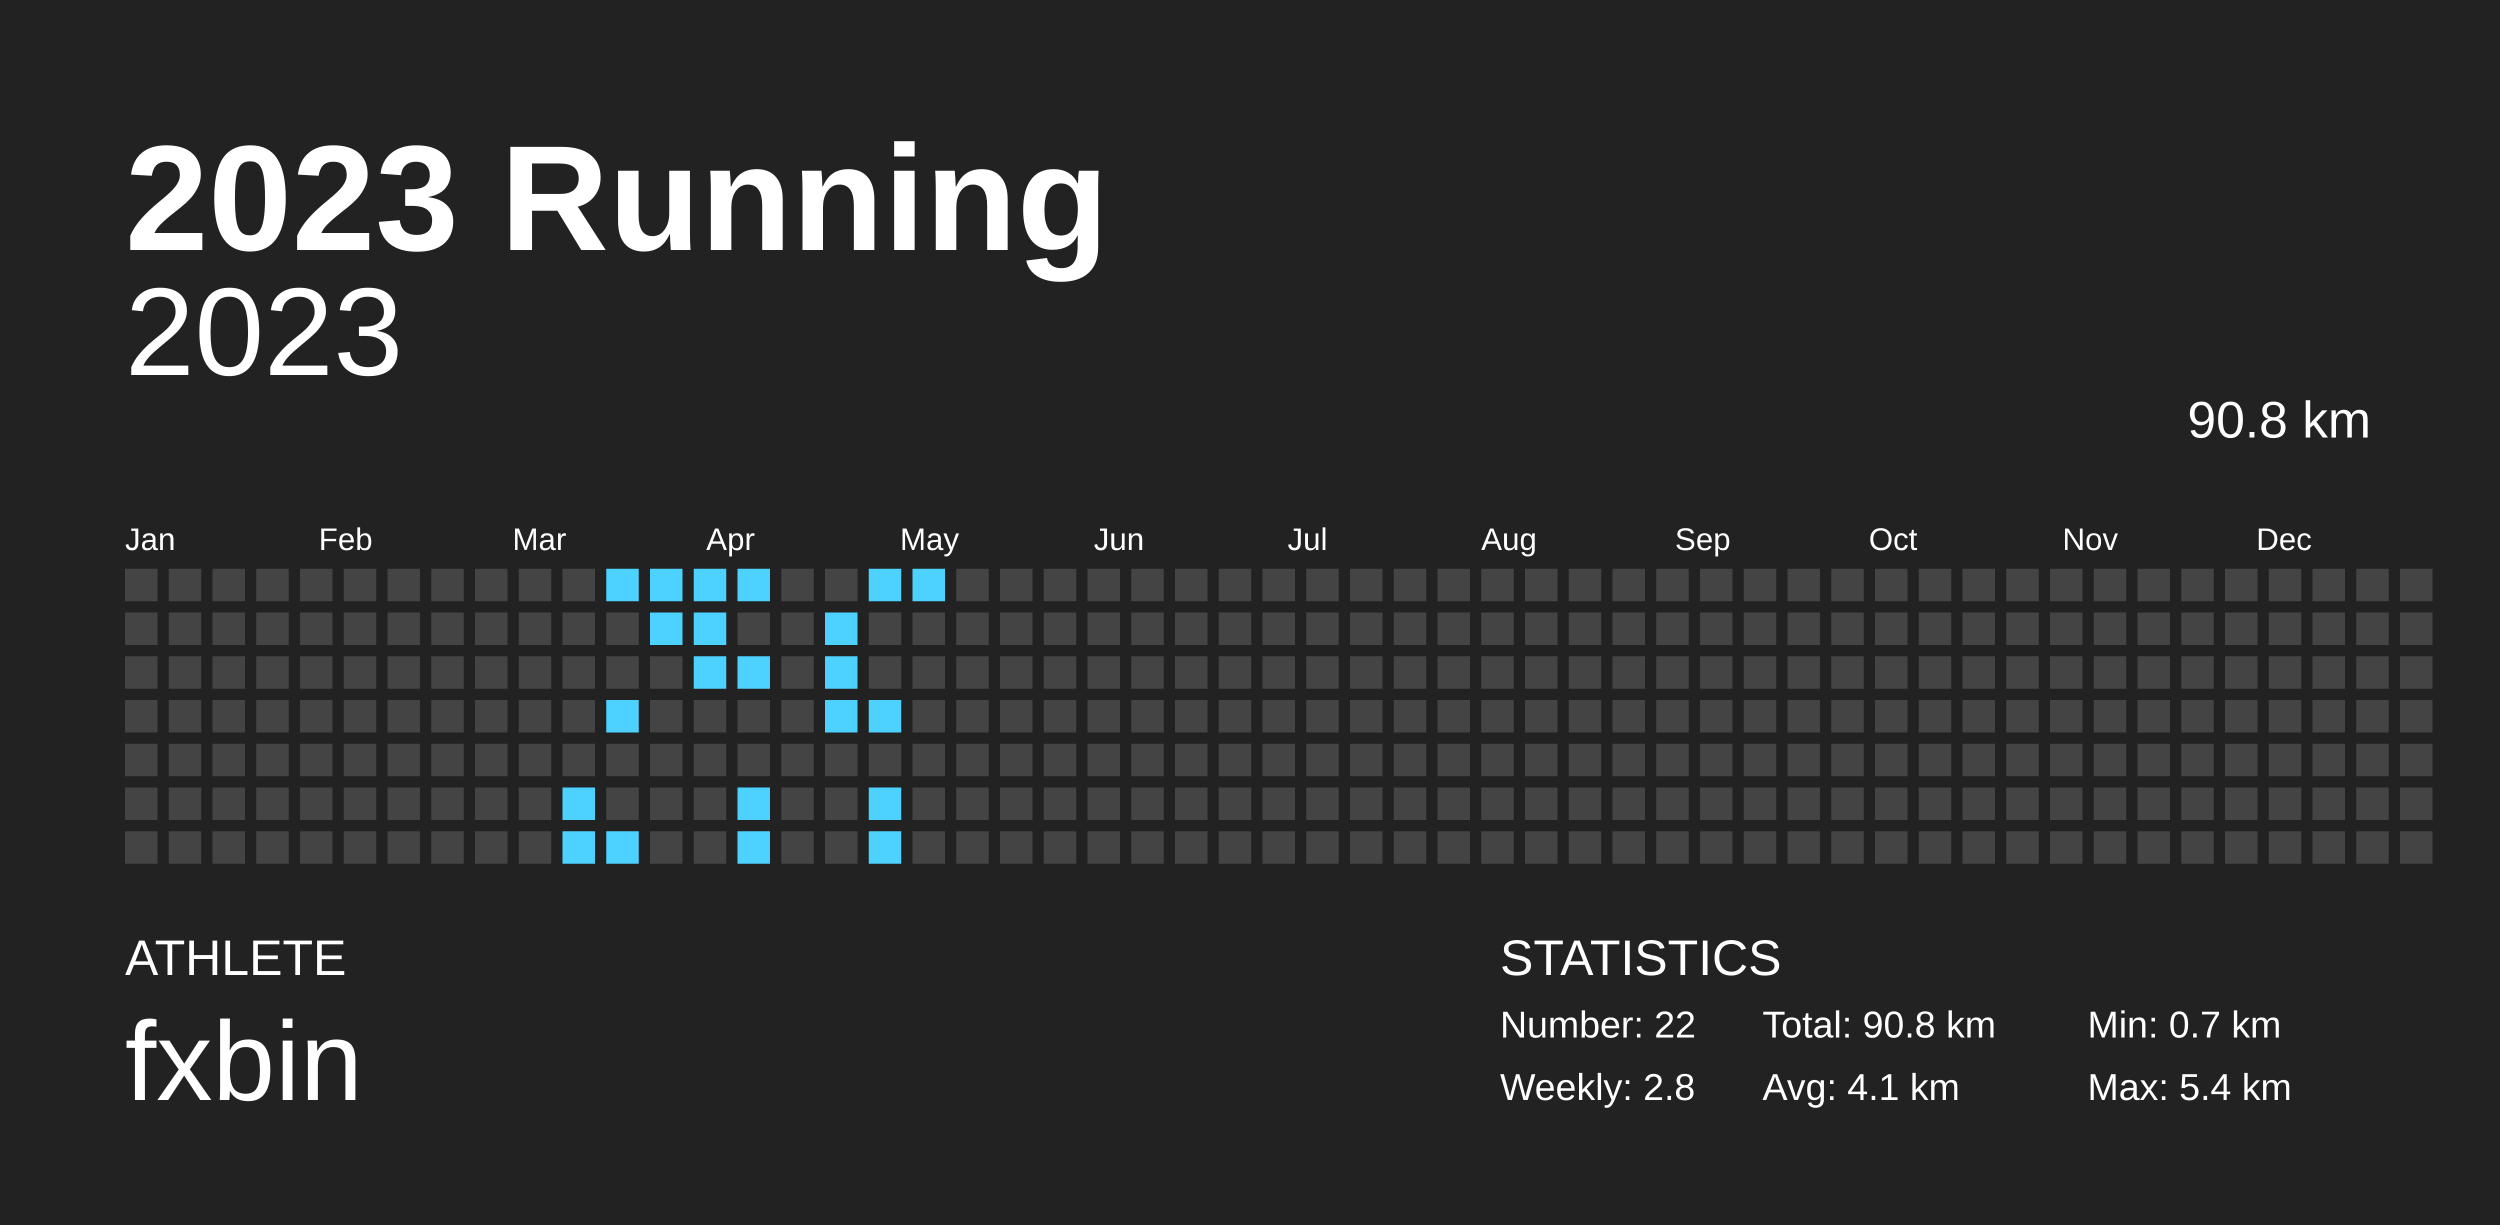
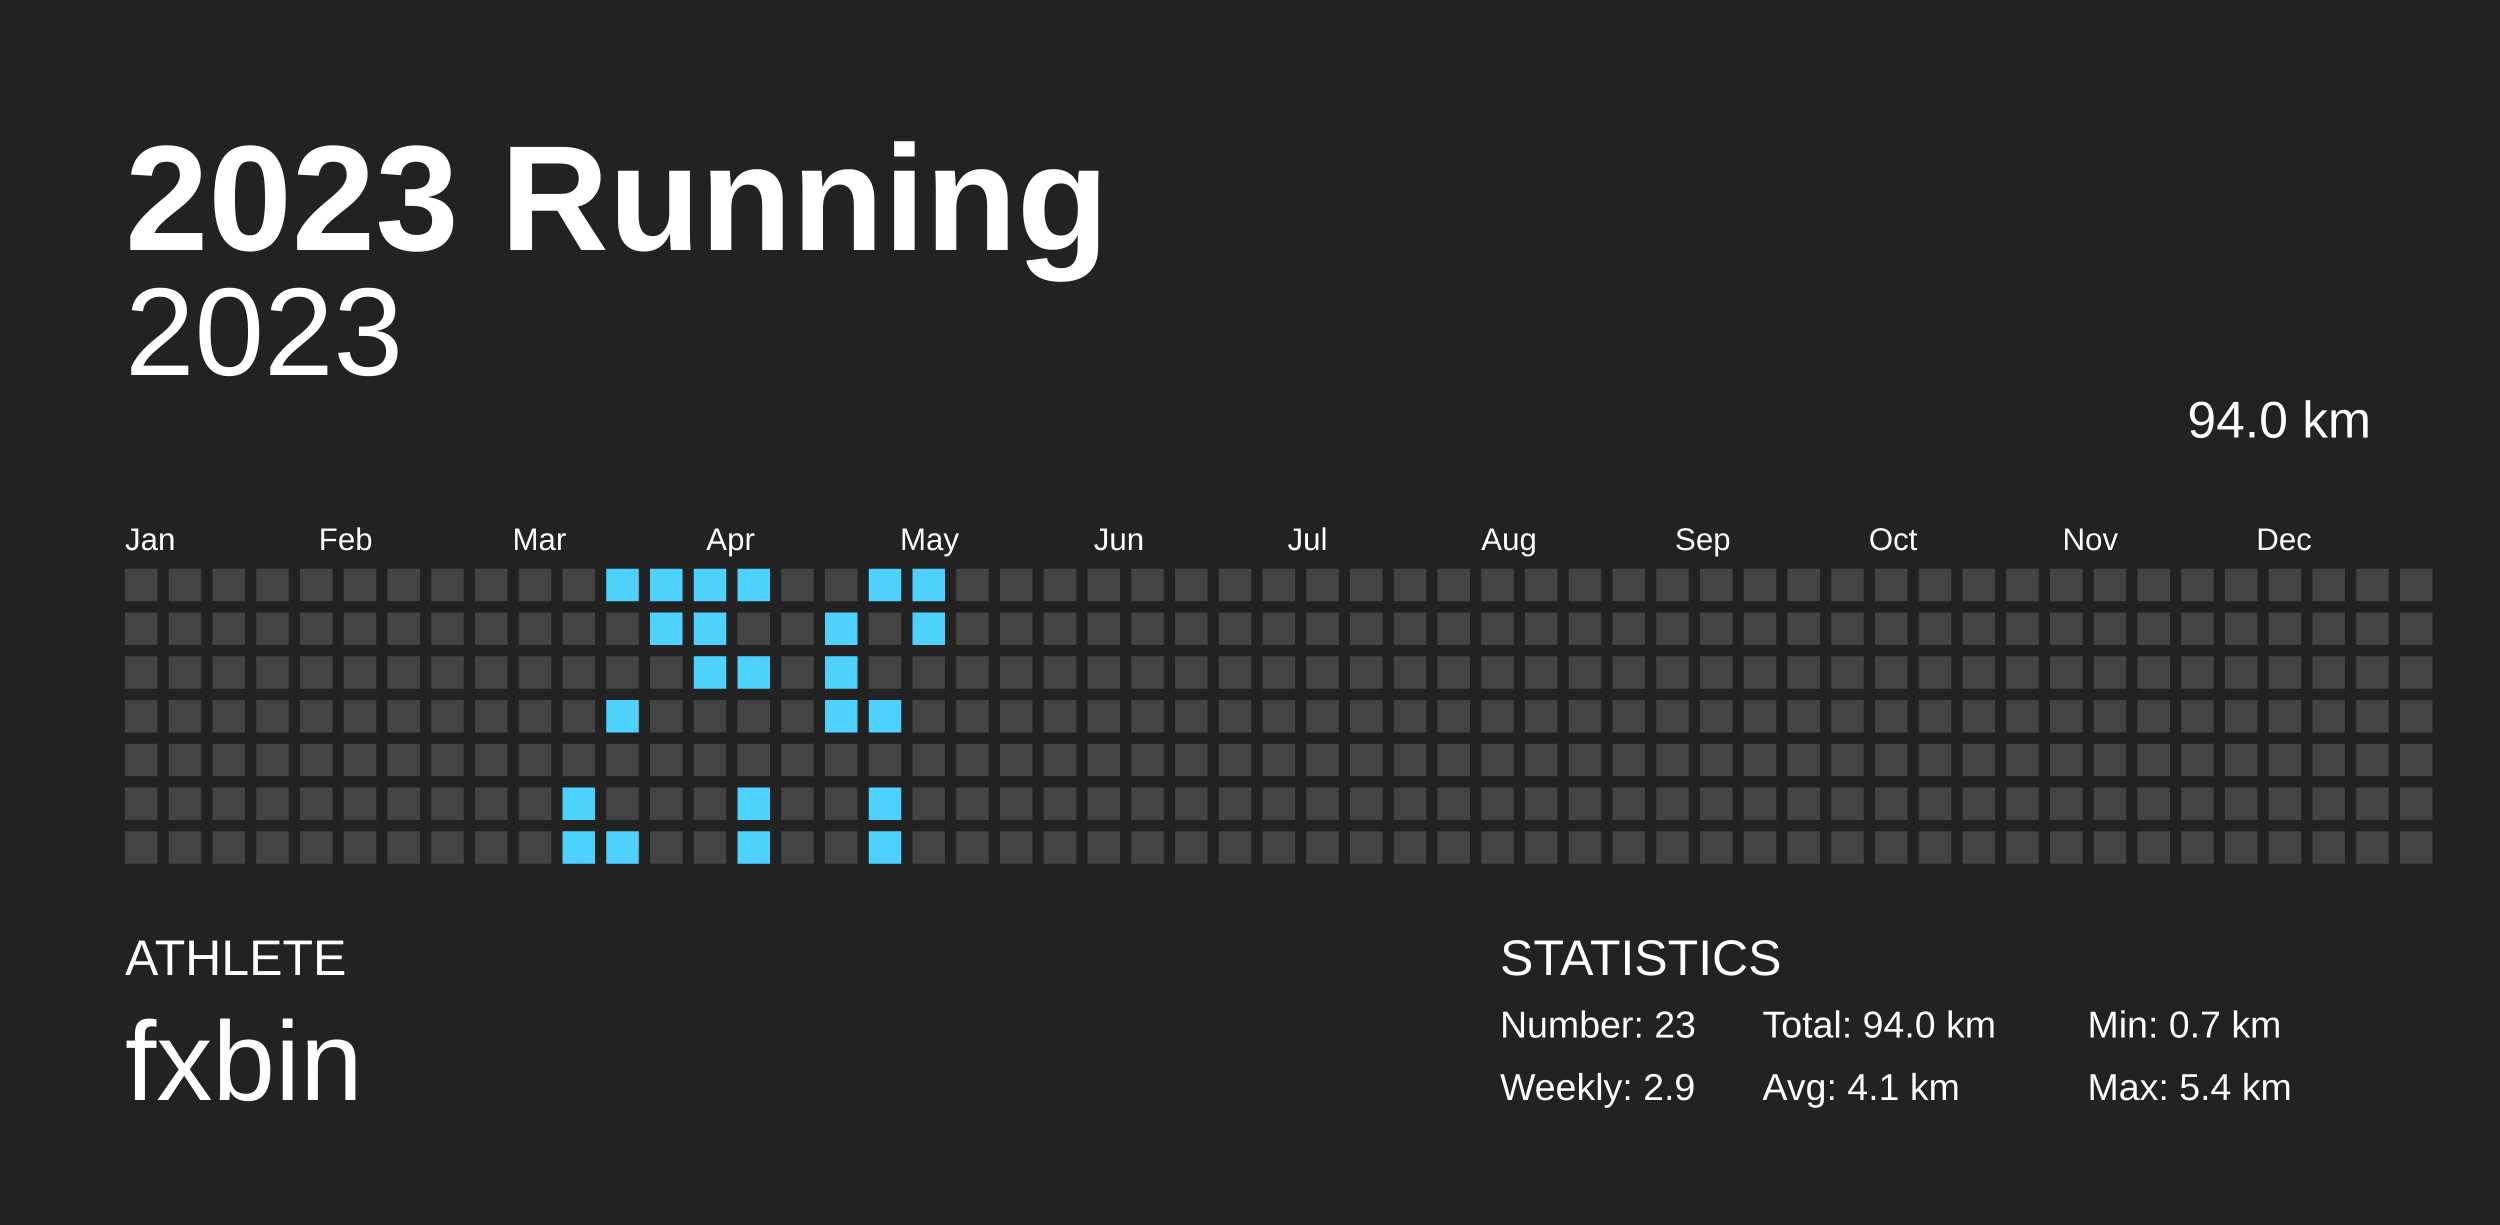
<svg xmlns="http://www.w3.org/2000/svg" baseProfile="full" height="98mm" version="1.1" viewBox="0,0,200,98" width="200mm">
  <defs />
  <rect fill="#222222" height="98" width="200" x="0" y="0" />
  <text fill="#FFFFFF" style="font-size:12px; font-family:Arial; font-weight:bold;" x="10" y="20">2023 Running</text>
  <text fill="#FFFFFF" style="font-size:4px; font-family:Arial" x="10" y="78">ATHLETE</text>
  <text fill="#FFFFFF" style="font-size:9px; font-family:Arial" x="10" y="88">fxbin</text>
  <text fill="#FFFFFF" style="font-size:4px; font-family:Arial" x="120" y="78">STATISTICS</text>
-   <text fill="#FFFFFF" style="font-size:3px; font-family:Arial" x="120" y="83">Number: 22</text>
-   <text fill="#FFFFFF" style="font-size:3px; font-family:Arial" x="120" y="88">Weekly: 2.8</text>
-   <text fill="#FFFFFF" style="font-size:3px; font-family:Arial" x="141" y="83">Total: 90.8 km</text>
+   <text fill="#FFFFFF" style="font-size:3px; font-family:Arial" x="120" y="83">Number: 23</text>
+   <text fill="#FFFFFF" style="font-size:3px; font-family:Arial" x="120" y="88">Weekly: 2.9</text>
+   <text fill="#FFFFFF" style="font-size:3px; font-family:Arial" x="141" y="83">Total: 94.0 km</text>
  <text fill="#FFFFFF" style="font-size:3px; font-family:Arial" x="141" y="88">Avg: 4.1 km</text>
  <text fill="#FFFFFF" style="font-size:3px; font-family:Arial" x="167" y="83">Min: 0.7 km</text>
  <text fill="#FFFFFF" style="font-size:3px; font-family:Arial" x="167" y="88">Max: 5.4 km</text>
  <text alignment-baseline="hanging" fill="#FFFFFF" style="font-size:10.0px; font-family:Arial;" x="10" y="30">2023</text>
-   <text alignment-baseline="hanging" fill="#FFFFFF" style="font-size:4.125px; font-family:Arial;" x="175" y="35">90.8 km</text>
+   <text alignment-baseline="hanging" fill="#FFFFFF" style="font-size:4.125px; font-family:Arial;" x="175" y="35">94.0 km</text>
  <text fill="#FFFFFF" style="font-size:2.5px; font-family:Arial" x="10.0" y="44">Jan</text>
  <text fill="#FFFFFF" style="font-size:2.5px; font-family:Arial" x="25.5" y="44">Feb</text>
  <text fill="#FFFFFF" style="font-size:2.5px; font-family:Arial" x="41.0" y="44">Mar</text>
  <text fill="#FFFFFF" style="font-size:2.5px; font-family:Arial" x="56.5" y="44">Apr</text>
  <text fill="#FFFFFF" style="font-size:2.5px; font-family:Arial" x="72.0" y="44">May</text>
  <text fill="#FFFFFF" style="font-size:2.5px; font-family:Arial" x="87.5" y="44">Jun</text>
  <text fill="#FFFFFF" style="font-size:2.5px; font-family:Arial" x="103.0" y="44">Jul</text>
  <text fill="#FFFFFF" style="font-size:2.5px; font-family:Arial" x="118.5" y="44">Aug</text>
  <text fill="#FFFFFF" style="font-size:2.5px; font-family:Arial" x="134.0" y="44">Sep</text>
  <text fill="#FFFFFF" style="font-size:2.5px; font-family:Arial" x="149.5" y="44">Oct</text>
  <text fill="#FFFFFF" style="font-size:2.5px; font-family:Arial" x="165.0" y="44">Nov</text>
  <text fill="#FFFFFF" style="font-size:2.5px; font-family:Arial" x="180.5" y="44">Dec</text>
  <rect fill="#444444" height="2.6" width="2.6" x="10.0" y="45.5" />
  <rect fill="#444444" height="2.6" width="2.6" x="10.0" y="49.0" />
  <rect fill="#444444" height="2.6" width="2.6" x="10.0" y="52.5" />
  <rect fill="#444444" height="2.6" width="2.6" x="10.0" y="56.0" />
  <rect fill="#444444" height="2.6" width="2.6" x="10.0" y="59.5" />
  <rect fill="#444444" height="2.6" width="2.6" x="10.0" y="63.0" />
  <rect fill="#444444" height="2.6" width="2.6" x="10.0" y="66.5" />
  <rect fill="#444444" height="2.6" width="2.6" x="13.5" y="45.5" />
  <rect fill="#444444" height="2.6" width="2.6" x="13.5" y="49.0" />
  <rect fill="#444444" height="2.6" width="2.6" x="13.5" y="52.5" />
  <rect fill="#444444" height="2.6" width="2.6" x="13.5" y="56.0" />
  <rect fill="#444444" height="2.6" width="2.6" x="13.5" y="59.5" />
  <rect fill="#444444" height="2.6" width="2.6" x="13.5" y="63.0" />
  <rect fill="#444444" height="2.6" width="2.6" x="13.5" y="66.5" />
  <rect fill="#444444" height="2.6" width="2.6" x="17.0" y="45.5" />
  <rect fill="#444444" height="2.6" width="2.6" x="17.0" y="49.0" />
  <rect fill="#444444" height="2.6" width="2.6" x="17.0" y="52.5" />
  <rect fill="#444444" height="2.6" width="2.6" x="17.0" y="56.0" />
  <rect fill="#444444" height="2.6" width="2.6" x="17.0" y="59.5" />
  <rect fill="#444444" height="2.6" width="2.6" x="17.0" y="63.0" />
  <rect fill="#444444" height="2.6" width="2.6" x="17.0" y="66.5" />
  <rect fill="#444444" height="2.6" width="2.6" x="20.5" y="45.5" />
  <rect fill="#444444" height="2.6" width="2.6" x="20.5" y="49.0" />
  <rect fill="#444444" height="2.6" width="2.6" x="20.5" y="52.5" />
  <rect fill="#444444" height="2.6" width="2.6" x="20.5" y="56.0" />
  <rect fill="#444444" height="2.6" width="2.6" x="20.5" y="59.5" />
  <rect fill="#444444" height="2.6" width="2.6" x="20.5" y="63.0" />
  <rect fill="#444444" height="2.6" width="2.6" x="20.5" y="66.5" />
  <rect fill="#444444" height="2.6" width="2.6" x="24.0" y="45.5" />
  <rect fill="#444444" height="2.6" width="2.6" x="24.0" y="49.0" />
  <rect fill="#444444" height="2.6" width="2.6" x="24.0" y="52.5" />
  <rect fill="#444444" height="2.6" width="2.6" x="24.0" y="56.0" />
  <rect fill="#444444" height="2.6" width="2.6" x="24.0" y="59.5" />
  <rect fill="#444444" height="2.6" width="2.6" x="24.0" y="63.0" />
  <rect fill="#444444" height="2.6" width="2.6" x="24.0" y="66.5" />
  <rect fill="#444444" height="2.6" width="2.6" x="27.5" y="45.5" />
  <rect fill="#444444" height="2.6" width="2.6" x="27.5" y="49.0" />
  <rect fill="#444444" height="2.6" width="2.6" x="27.5" y="52.5" />
  <rect fill="#444444" height="2.6" width="2.6" x="27.5" y="56.0" />
  <rect fill="#444444" height="2.6" width="2.6" x="27.5" y="59.5" />
  <rect fill="#444444" height="2.6" width="2.6" x="27.5" y="63.0" />
  <rect fill="#444444" height="2.6" width="2.6" x="27.5" y="66.5" />
  <rect fill="#444444" height="2.6" width="2.6" x="31.0" y="45.5" />
  <rect fill="#444444" height="2.6" width="2.6" x="31.0" y="49.0" />
  <rect fill="#444444" height="2.6" width="2.6" x="31.0" y="52.5" />
  <rect fill="#444444" height="2.6" width="2.6" x="31.0" y="56.0" />
  <rect fill="#444444" height="2.6" width="2.6" x="31.0" y="59.5" />
  <rect fill="#444444" height="2.6" width="2.6" x="31.0" y="63.0" />
  <rect fill="#444444" height="2.6" width="2.6" x="31.0" y="66.5" />
  <rect fill="#444444" height="2.6" width="2.6" x="34.5" y="45.5" />
  <rect fill="#444444" height="2.6" width="2.6" x="34.5" y="49.0" />
  <rect fill="#444444" height="2.6" width="2.6" x="34.5" y="52.5" />
  <rect fill="#444444" height="2.6" width="2.6" x="34.5" y="56.0" />
  <rect fill="#444444" height="2.6" width="2.6" x="34.5" y="59.5" />
  <rect fill="#444444" height="2.6" width="2.6" x="34.5" y="63.0" />
  <rect fill="#444444" height="2.6" width="2.6" x="34.5" y="66.5" />
  <rect fill="#444444" height="2.6" width="2.6" x="38.0" y="45.5" />
  <rect fill="#444444" height="2.6" width="2.6" x="38.0" y="49.0" />
  <rect fill="#444444" height="2.6" width="2.6" x="38.0" y="52.5" />
  <rect fill="#444444" height="2.6" width="2.6" x="38.0" y="56.0" />
  <rect fill="#444444" height="2.6" width="2.6" x="38.0" y="59.5" />
  <rect fill="#444444" height="2.6" width="2.6" x="38.0" y="63.0" />
  <rect fill="#444444" height="2.6" width="2.6" x="38.0" y="66.5" />
  <rect fill="#444444" height="2.6" width="2.6" x="41.5" y="45.5" />
  <rect fill="#444444" height="2.6" width="2.6" x="41.5" y="49.0" />
  <rect fill="#444444" height="2.6" width="2.6" x="41.5" y="52.5" />
  <rect fill="#444444" height="2.6" width="2.6" x="41.5" y="56.0" />
  <rect fill="#444444" height="2.6" width="2.6" x="41.5" y="59.5" />
  <rect fill="#444444" height="2.6" width="2.6" x="41.5" y="63.0" />
  <rect fill="#444444" height="2.6" width="2.6" x="41.5" y="66.5" />
  <rect fill="#444444" height="2.6" width="2.6" x="45.0" y="45.5" />
  <rect fill="#444444" height="2.6" width="2.6" x="45.0" y="49.0" />
  <rect fill="#444444" height="2.6" width="2.6" x="45.0" y="52.5" />
  <rect fill="#444444" height="2.6" width="2.6" x="45.0" y="56.0" />
  <rect fill="#444444" height="2.6" width="2.6" x="45.0" y="59.5" />
  <rect fill="#4dd2ff" height="2.6" width="2.6" x="45.0" y="63.0" />
  <rect fill="#4dd2ff" height="2.6" width="2.6" x="45.0" y="66.5" />
  <rect fill="#4dd2ff" height="2.6" width="2.6" x="48.5" y="45.5" />
  <rect fill="#444444" height="2.6" width="2.6" x="48.5" y="49.0" />
  <rect fill="#444444" height="2.6" width="2.6" x="48.5" y="52.5" />
  <rect fill="#4dd2ff" height="2.6" width="2.6" x="48.5" y="56.0" />
  <rect fill="#444444" height="2.6" width="2.6" x="48.5" y="59.5" />
  <rect fill="#444444" height="2.6" width="2.6" x="48.5" y="63.0" />
  <rect fill="#4dd2ff" height="2.6" width="2.6" x="48.5" y="66.5" />
  <rect fill="#4dd2ff" height="2.6" width="2.6" x="52.0" y="45.5" />
  <rect fill="#4dd2ff" height="2.6" width="2.6" x="52.0" y="49.0" />
  <rect fill="#444444" height="2.6" width="2.6" x="52.0" y="52.5" />
  <rect fill="#444444" height="2.6" width="2.6" x="52.0" y="56.0" />
  <rect fill="#444444" height="2.6" width="2.6" x="52.0" y="59.5" />
  <rect fill="#444444" height="2.6" width="2.6" x="52.0" y="63.0" />
  <rect fill="#444444" height="2.6" width="2.6" x="52.0" y="66.5" />
  <rect fill="#4dd2ff" height="2.6" width="2.6" x="55.5" y="45.5" />
  <rect fill="#4dd2ff" height="2.6" width="2.6" x="55.5" y="49.0" />
  <rect fill="#4dd2ff" height="2.6" width="2.6" x="55.5" y="52.5" />
  <rect fill="#444444" height="2.6" width="2.6" x="55.5" y="56.0" />
  <rect fill="#444444" height="2.6" width="2.6" x="55.5" y="59.5" />
  <rect fill="#444444" height="2.6" width="2.6" x="55.5" y="63.0" />
  <rect fill="#444444" height="2.6" width="2.6" x="55.5" y="66.5" />
  <rect fill="#4dd2ff" height="2.6" width="2.6" x="59.0" y="45.5" />
  <rect fill="#444444" height="2.6" width="2.6" x="59.0" y="49.0" />
  <rect fill="#4dd2ff" height="2.6" width="2.6" x="59.0" y="52.5" />
  <rect fill="#444444" height="2.6" width="2.6" x="59.0" y="56.0" />
  <rect fill="#444444" height="2.6" width="2.6" x="59.0" y="59.5" />
  <rect fill="#4dd2ff" height="2.6" width="2.6" x="59.0" y="63.0" />
  <rect fill="#4dd2ff" height="2.6" width="2.6" x="59.0" y="66.5" />
  <rect fill="#444444" height="2.6" width="2.6" x="62.5" y="45.5" />
  <rect fill="#444444" height="2.6" width="2.6" x="62.5" y="49.0" />
  <rect fill="#444444" height="2.6" width="2.6" x="62.5" y="52.5" />
  <rect fill="#444444" height="2.6" width="2.6" x="62.5" y="56.0" />
  <rect fill="#444444" height="2.6" width="2.6" x="62.5" y="59.5" />
  <rect fill="#444444" height="2.6" width="2.6" x="62.5" y="63.0" />
  <rect fill="#444444" height="2.6" width="2.6" x="62.5" y="66.5" />
  <rect fill="#444444" height="2.6" width="2.6" x="66.0" y="45.5" />
  <rect fill="#4dd2ff" height="2.6" width="2.6" x="66.0" y="49.0" />
  <rect fill="#4dd2ff" height="2.6" width="2.6" x="66.0" y="52.5" />
  <rect fill="#4dd2ff" height="2.6" width="2.6" x="66.0" y="56.0" />
  <rect fill="#444444" height="2.6" width="2.6" x="66.0" y="59.5" />
  <rect fill="#444444" height="2.6" width="2.6" x="66.0" y="63.0" />
  <rect fill="#444444" height="2.6" width="2.6" x="66.0" y="66.5" />
  <rect fill="#4dd2ff" height="2.6" width="2.6" x="69.5" y="45.5" />
  <rect fill="#444444" height="2.6" width="2.6" x="69.5" y="49.0" />
  <rect fill="#444444" height="2.6" width="2.6" x="69.5" y="52.5" />
  <rect fill="#4dd2ff" height="2.6" width="2.6" x="69.5" y="56.0" />
  <rect fill="#444444" height="2.6" width="2.6" x="69.5" y="59.5" />
  <rect fill="#4dd2ff" height="2.6" width="2.6" x="69.5" y="63.0" />
  <rect fill="#4dd2ff" height="2.6" width="2.6" x="69.5" y="66.5" />
  <rect fill="#4dd2ff" height="2.6" width="2.6" x="73.0" y="45.5" />
-   <rect fill="#444444" height="2.6" width="2.6" x="73.0" y="49.0" />
+   <rect fill="#4dd2ff" height="2.6" width="2.6" x="73.0" y="49.0" />
  <rect fill="#444444" height="2.6" width="2.6" x="73.0" y="52.5" />
  <rect fill="#444444" height="2.6" width="2.6" x="73.0" y="56.0" />
  <rect fill="#444444" height="2.6" width="2.6" x="73.0" y="59.5" />
  <rect fill="#444444" height="2.6" width="2.6" x="73.0" y="63.0" />
  <rect fill="#444444" height="2.6" width="2.6" x="73.0" y="66.5" />
  <rect fill="#444444" height="2.6" width="2.6" x="76.5" y="45.5" />
  <rect fill="#444444" height="2.6" width="2.6" x="76.5" y="49.0" />
  <rect fill="#444444" height="2.6" width="2.6" x="76.5" y="52.5" />
  <rect fill="#444444" height="2.6" width="2.6" x="76.5" y="56.0" />
  <rect fill="#444444" height="2.6" width="2.6" x="76.5" y="59.5" />
  <rect fill="#444444" height="2.6" width="2.6" x="76.5" y="63.0" />
  <rect fill="#444444" height="2.6" width="2.6" x="76.5" y="66.5" />
  <rect fill="#444444" height="2.6" width="2.6" x="80.0" y="45.5" />
  <rect fill="#444444" height="2.6" width="2.6" x="80.0" y="49.0" />
  <rect fill="#444444" height="2.6" width="2.6" x="80.0" y="52.5" />
  <rect fill="#444444" height="2.6" width="2.6" x="80.0" y="56.0" />
  <rect fill="#444444" height="2.6" width="2.6" x="80.0" y="59.5" />
  <rect fill="#444444" height="2.6" width="2.6" x="80.0" y="63.0" />
  <rect fill="#444444" height="2.6" width="2.6" x="80.0" y="66.5" />
  <rect fill="#444444" height="2.6" width="2.6" x="83.5" y="45.5" />
  <rect fill="#444444" height="2.6" width="2.6" x="83.5" y="49.0" />
  <rect fill="#444444" height="2.6" width="2.6" x="83.5" y="52.5" />
  <rect fill="#444444" height="2.6" width="2.6" x="83.5" y="56.0" />
  <rect fill="#444444" height="2.6" width="2.6" x="83.5" y="59.5" />
  <rect fill="#444444" height="2.6" width="2.6" x="83.5" y="63.0" />
  <rect fill="#444444" height="2.6" width="2.6" x="83.5" y="66.5" />
  <rect fill="#444444" height="2.6" width="2.6" x="87.0" y="45.5" />
  <rect fill="#444444" height="2.6" width="2.6" x="87.0" y="49.0" />
  <rect fill="#444444" height="2.6" width="2.6" x="87.0" y="52.5" />
  <rect fill="#444444" height="2.6" width="2.6" x="87.0" y="56.0" />
  <rect fill="#444444" height="2.6" width="2.6" x="87.0" y="59.5" />
  <rect fill="#444444" height="2.6" width="2.6" x="87.0" y="63.0" />
  <rect fill="#444444" height="2.6" width="2.6" x="87.0" y="66.5" />
  <rect fill="#444444" height="2.6" width="2.6" x="90.5" y="45.5" />
  <rect fill="#444444" height="2.6" width="2.6" x="90.5" y="49.0" />
  <rect fill="#444444" height="2.6" width="2.6" x="90.5" y="52.5" />
  <rect fill="#444444" height="2.6" width="2.6" x="90.5" y="56.0" />
  <rect fill="#444444" height="2.6" width="2.6" x="90.5" y="59.5" />
  <rect fill="#444444" height="2.6" width="2.6" x="90.5" y="63.0" />
  <rect fill="#444444" height="2.6" width="2.6" x="90.5" y="66.5" />
  <rect fill="#444444" height="2.6" width="2.6" x="94.0" y="45.5" />
  <rect fill="#444444" height="2.6" width="2.6" x="94.0" y="49.0" />
  <rect fill="#444444" height="2.6" width="2.6" x="94.0" y="52.5" />
  <rect fill="#444444" height="2.6" width="2.6" x="94.0" y="56.0" />
  <rect fill="#444444" height="2.6" width="2.6" x="94.0" y="59.5" />
  <rect fill="#444444" height="2.6" width="2.6" x="94.0" y="63.0" />
  <rect fill="#444444" height="2.6" width="2.6" x="94.0" y="66.5" />
  <rect fill="#444444" height="2.6" width="2.6" x="97.5" y="45.5" />
  <rect fill="#444444" height="2.6" width="2.6" x="97.5" y="49.0" />
  <rect fill="#444444" height="2.6" width="2.6" x="97.5" y="52.5" />
  <rect fill="#444444" height="2.6" width="2.6" x="97.5" y="56.0" />
  <rect fill="#444444" height="2.6" width="2.6" x="97.5" y="59.5" />
  <rect fill="#444444" height="2.6" width="2.6" x="97.5" y="63.0" />
  <rect fill="#444444" height="2.6" width="2.6" x="97.5" y="66.5" />
  <rect fill="#444444" height="2.6" width="2.6" x="101.0" y="45.5" />
  <rect fill="#444444" height="2.6" width="2.6" x="101.0" y="49.0" />
  <rect fill="#444444" height="2.6" width="2.6" x="101.0" y="52.5" />
  <rect fill="#444444" height="2.6" width="2.6" x="101.0" y="56.0" />
  <rect fill="#444444" height="2.6" width="2.6" x="101.0" y="59.5" />
  <rect fill="#444444" height="2.6" width="2.6" x="101.0" y="63.0" />
  <rect fill="#444444" height="2.6" width="2.6" x="101.0" y="66.5" />
  <rect fill="#444444" height="2.6" width="2.6" x="104.5" y="45.5" />
  <rect fill="#444444" height="2.6" width="2.6" x="104.5" y="49.0" />
  <rect fill="#444444" height="2.6" width="2.6" x="104.5" y="52.5" />
  <rect fill="#444444" height="2.6" width="2.6" x="104.5" y="56.0" />
  <rect fill="#444444" height="2.6" width="2.6" x="104.5" y="59.5" />
  <rect fill="#444444" height="2.6" width="2.6" x="104.5" y="63.0" />
  <rect fill="#444444" height="2.6" width="2.6" x="104.5" y="66.5" />
  <rect fill="#444444" height="2.6" width="2.6" x="108.0" y="45.5" />
  <rect fill="#444444" height="2.6" width="2.6" x="108.0" y="49.0" />
  <rect fill="#444444" height="2.6" width="2.6" x="108.0" y="52.5" />
  <rect fill="#444444" height="2.6" width="2.6" x="108.0" y="56.0" />
  <rect fill="#444444" height="2.6" width="2.6" x="108.0" y="59.5" />
  <rect fill="#444444" height="2.6" width="2.6" x="108.0" y="63.0" />
  <rect fill="#444444" height="2.6" width="2.6" x="108.0" y="66.5" />
  <rect fill="#444444" height="2.6" width="2.6" x="111.5" y="45.5" />
  <rect fill="#444444" height="2.6" width="2.6" x="111.5" y="49.0" />
  <rect fill="#444444" height="2.6" width="2.6" x="111.5" y="52.5" />
  <rect fill="#444444" height="2.6" width="2.6" x="111.5" y="56.0" />
  <rect fill="#444444" height="2.6" width="2.6" x="111.5" y="59.5" />
  <rect fill="#444444" height="2.6" width="2.6" x="111.5" y="63.0" />
  <rect fill="#444444" height="2.6" width="2.6" x="111.5" y="66.5" />
  <rect fill="#444444" height="2.6" width="2.6" x="115.0" y="45.5" />
  <rect fill="#444444" height="2.6" width="2.6" x="115.0" y="49.0" />
  <rect fill="#444444" height="2.6" width="2.6" x="115.0" y="52.5" />
  <rect fill="#444444" height="2.6" width="2.6" x="115.0" y="56.0" />
  <rect fill="#444444" height="2.6" width="2.6" x="115.0" y="59.5" />
  <rect fill="#444444" height="2.6" width="2.6" x="115.0" y="63.0" />
  <rect fill="#444444" height="2.6" width="2.6" x="115.0" y="66.5" />
  <rect fill="#444444" height="2.6" width="2.6" x="118.5" y="45.5" />
  <rect fill="#444444" height="2.6" width="2.6" x="118.5" y="49.0" />
  <rect fill="#444444" height="2.6" width="2.6" x="118.5" y="52.5" />
  <rect fill="#444444" height="2.6" width="2.6" x="118.5" y="56.0" />
  <rect fill="#444444" height="2.6" width="2.6" x="118.5" y="59.5" />
  <rect fill="#444444" height="2.6" width="2.6" x="118.5" y="63.0" />
  <rect fill="#444444" height="2.6" width="2.6" x="118.5" y="66.5" />
  <rect fill="#444444" height="2.6" width="2.6" x="122.0" y="45.5" />
  <rect fill="#444444" height="2.6" width="2.6" x="122.0" y="49.0" />
  <rect fill="#444444" height="2.6" width="2.6" x="122.0" y="52.5" />
  <rect fill="#444444" height="2.6" width="2.6" x="122.0" y="56.0" />
  <rect fill="#444444" height="2.6" width="2.6" x="122.0" y="59.5" />
  <rect fill="#444444" height="2.6" width="2.6" x="122.0" y="63.0" />
  <rect fill="#444444" height="2.6" width="2.6" x="122.0" y="66.5" />
  <rect fill="#444444" height="2.6" width="2.6" x="125.5" y="45.5" />
  <rect fill="#444444" height="2.6" width="2.6" x="125.5" y="49.0" />
  <rect fill="#444444" height="2.6" width="2.6" x="125.5" y="52.5" />
  <rect fill="#444444" height="2.6" width="2.6" x="125.5" y="56.0" />
  <rect fill="#444444" height="2.6" width="2.6" x="125.5" y="59.5" />
  <rect fill="#444444" height="2.6" width="2.6" x="125.5" y="63.0" />
  <rect fill="#444444" height="2.6" width="2.6" x="125.5" y="66.5" />
  <rect fill="#444444" height="2.6" width="2.6" x="129.0" y="45.5" />
  <rect fill="#444444" height="2.6" width="2.6" x="129.0" y="49.0" />
  <rect fill="#444444" height="2.6" width="2.6" x="129.0" y="52.5" />
  <rect fill="#444444" height="2.6" width="2.6" x="129.0" y="56.0" />
  <rect fill="#444444" height="2.6" width="2.6" x="129.0" y="59.5" />
  <rect fill="#444444" height="2.6" width="2.6" x="129.0" y="63.0" />
  <rect fill="#444444" height="2.6" width="2.6" x="129.0" y="66.5" />
  <rect fill="#444444" height="2.6" width="2.6" x="132.5" y="45.5" />
  <rect fill="#444444" height="2.6" width="2.6" x="132.5" y="49.0" />
  <rect fill="#444444" height="2.6" width="2.6" x="132.5" y="52.5" />
  <rect fill="#444444" height="2.6" width="2.6" x="132.5" y="56.0" />
  <rect fill="#444444" height="2.6" width="2.6" x="132.5" y="59.5" />
  <rect fill="#444444" height="2.6" width="2.6" x="132.5" y="63.0" />
  <rect fill="#444444" height="2.6" width="2.6" x="132.5" y="66.5" />
  <rect fill="#444444" height="2.6" width="2.6" x="136.0" y="45.5" />
  <rect fill="#444444" height="2.6" width="2.6" x="136.0" y="49.0" />
  <rect fill="#444444" height="2.6" width="2.6" x="136.0" y="52.5" />
  <rect fill="#444444" height="2.6" width="2.6" x="136.0" y="56.0" />
  <rect fill="#444444" height="2.6" width="2.6" x="136.0" y="59.5" />
  <rect fill="#444444" height="2.6" width="2.6" x="136.0" y="63.0" />
  <rect fill="#444444" height="2.6" width="2.6" x="136.0" y="66.5" />
  <rect fill="#444444" height="2.6" width="2.6" x="139.5" y="45.5" />
  <rect fill="#444444" height="2.6" width="2.6" x="139.5" y="49.0" />
  <rect fill="#444444" height="2.6" width="2.6" x="139.5" y="52.5" />
  <rect fill="#444444" height="2.6" width="2.6" x="139.5" y="56.0" />
  <rect fill="#444444" height="2.6" width="2.6" x="139.5" y="59.5" />
  <rect fill="#444444" height="2.6" width="2.6" x="139.5" y="63.0" />
  <rect fill="#444444" height="2.6" width="2.6" x="139.5" y="66.5" />
  <rect fill="#444444" height="2.6" width="2.6" x="143.0" y="45.5" />
  <rect fill="#444444" height="2.6" width="2.6" x="143.0" y="49.0" />
  <rect fill="#444444" height="2.6" width="2.6" x="143.0" y="52.5" />
  <rect fill="#444444" height="2.6" width="2.6" x="143.0" y="56.0" />
  <rect fill="#444444" height="2.6" width="2.6" x="143.0" y="59.5" />
  <rect fill="#444444" height="2.6" width="2.6" x="143.0" y="63.0" />
  <rect fill="#444444" height="2.6" width="2.6" x="143.0" y="66.5" />
  <rect fill="#444444" height="2.6" width="2.6" x="146.5" y="45.5" />
  <rect fill="#444444" height="2.6" width="2.6" x="146.5" y="49.0" />
  <rect fill="#444444" height="2.6" width="2.6" x="146.5" y="52.5" />
  <rect fill="#444444" height="2.6" width="2.6" x="146.5" y="56.0" />
  <rect fill="#444444" height="2.6" width="2.6" x="146.5" y="59.5" />
  <rect fill="#444444" height="2.6" width="2.6" x="146.5" y="63.0" />
  <rect fill="#444444" height="2.6" width="2.6" x="146.5" y="66.5" />
  <rect fill="#444444" height="2.6" width="2.6" x="150.0" y="45.5" />
  <rect fill="#444444" height="2.6" width="2.6" x="150.0" y="49.0" />
  <rect fill="#444444" height="2.6" width="2.6" x="150.0" y="52.5" />
  <rect fill="#444444" height="2.6" width="2.6" x="150.0" y="56.0" />
  <rect fill="#444444" height="2.6" width="2.6" x="150.0" y="59.5" />
  <rect fill="#444444" height="2.6" width="2.6" x="150.0" y="63.0" />
  <rect fill="#444444" height="2.6" width="2.6" x="150.0" y="66.5" />
  <rect fill="#444444" height="2.6" width="2.6" x="153.5" y="45.5" />
  <rect fill="#444444" height="2.6" width="2.6" x="153.5" y="49.0" />
  <rect fill="#444444" height="2.6" width="2.6" x="153.5" y="52.5" />
  <rect fill="#444444" height="2.6" width="2.6" x="153.5" y="56.0" />
  <rect fill="#444444" height="2.6" width="2.6" x="153.5" y="59.5" />
  <rect fill="#444444" height="2.6" width="2.6" x="153.5" y="63.0" />
  <rect fill="#444444" height="2.6" width="2.6" x="153.5" y="66.5" />
  <rect fill="#444444" height="2.6" width="2.6" x="157.0" y="45.5" />
  <rect fill="#444444" height="2.6" width="2.6" x="157.0" y="49.0" />
  <rect fill="#444444" height="2.6" width="2.6" x="157.0" y="52.5" />
  <rect fill="#444444" height="2.6" width="2.6" x="157.0" y="56.0" />
  <rect fill="#444444" height="2.6" width="2.6" x="157.0" y="59.5" />
  <rect fill="#444444" height="2.6" width="2.6" x="157.0" y="63.0" />
  <rect fill="#444444" height="2.6" width="2.6" x="157.0" y="66.5" />
  <rect fill="#444444" height="2.6" width="2.6" x="160.5" y="45.5" />
  <rect fill="#444444" height="2.6" width="2.6" x="160.5" y="49.0" />
  <rect fill="#444444" height="2.6" width="2.6" x="160.5" y="52.5" />
  <rect fill="#444444" height="2.6" width="2.6" x="160.5" y="56.0" />
  <rect fill="#444444" height="2.6" width="2.6" x="160.5" y="59.5" />
  <rect fill="#444444" height="2.6" width="2.6" x="160.5" y="63.0" />
  <rect fill="#444444" height="2.6" width="2.6" x="160.5" y="66.5" />
  <rect fill="#444444" height="2.6" width="2.6" x="164.0" y="45.5" />
  <rect fill="#444444" height="2.6" width="2.6" x="164.0" y="49.0" />
  <rect fill="#444444" height="2.6" width="2.6" x="164.0" y="52.5" />
  <rect fill="#444444" height="2.6" width="2.6" x="164.0" y="56.0" />
  <rect fill="#444444" height="2.6" width="2.6" x="164.0" y="59.5" />
  <rect fill="#444444" height="2.6" width="2.6" x="164.0" y="63.0" />
  <rect fill="#444444" height="2.6" width="2.6" x="164.0" y="66.5" />
  <rect fill="#444444" height="2.6" width="2.6" x="167.5" y="45.5" />
  <rect fill="#444444" height="2.6" width="2.6" x="167.5" y="49.0" />
  <rect fill="#444444" height="2.6" width="2.6" x="167.5" y="52.5" />
  <rect fill="#444444" height="2.6" width="2.6" x="167.5" y="56.0" />
  <rect fill="#444444" height="2.6" width="2.6" x="167.5" y="59.5" />
  <rect fill="#444444" height="2.6" width="2.6" x="167.5" y="63.0" />
  <rect fill="#444444" height="2.6" width="2.6" x="167.5" y="66.5" />
  <rect fill="#444444" height="2.6" width="2.6" x="171.0" y="45.5" />
  <rect fill="#444444" height="2.6" width="2.6" x="171.0" y="49.0" />
  <rect fill="#444444" height="2.6" width="2.6" x="171.0" y="52.5" />
  <rect fill="#444444" height="2.6" width="2.6" x="171.0" y="56.0" />
  <rect fill="#444444" height="2.6" width="2.6" x="171.0" y="59.5" />
  <rect fill="#444444" height="2.6" width="2.6" x="171.0" y="63.0" />
  <rect fill="#444444" height="2.6" width="2.6" x="171.0" y="66.5" />
  <rect fill="#444444" height="2.6" width="2.6" x="174.5" y="45.5" />
  <rect fill="#444444" height="2.6" width="2.6" x="174.5" y="49.0" />
  <rect fill="#444444" height="2.6" width="2.6" x="174.5" y="52.5" />
  <rect fill="#444444" height="2.6" width="2.6" x="174.5" y="56.0" />
  <rect fill="#444444" height="2.6" width="2.6" x="174.5" y="59.5" />
  <rect fill="#444444" height="2.6" width="2.6" x="174.5" y="63.0" />
  <rect fill="#444444" height="2.6" width="2.6" x="174.5" y="66.5" />
  <rect fill="#444444" height="2.6" width="2.6" x="178.0" y="45.5" />
  <rect fill="#444444" height="2.6" width="2.6" x="178.0" y="49.0" />
  <rect fill="#444444" height="2.6" width="2.6" x="178.0" y="52.5" />
  <rect fill="#444444" height="2.6" width="2.6" x="178.0" y="56.0" />
  <rect fill="#444444" height="2.6" width="2.6" x="178.0" y="59.5" />
  <rect fill="#444444" height="2.6" width="2.6" x="178.0" y="63.0" />
  <rect fill="#444444" height="2.6" width="2.6" x="178.0" y="66.5" />
  <rect fill="#444444" height="2.6" width="2.6" x="181.5" y="45.5" />
  <rect fill="#444444" height="2.6" width="2.6" x="181.5" y="49.0" />
  <rect fill="#444444" height="2.6" width="2.6" x="181.5" y="52.5" />
  <rect fill="#444444" height="2.6" width="2.6" x="181.5" y="56.0" />
  <rect fill="#444444" height="2.6" width="2.6" x="181.5" y="59.5" />
  <rect fill="#444444" height="2.6" width="2.6" x="181.5" y="63.0" />
  <rect fill="#444444" height="2.6" width="2.6" x="181.5" y="66.5" />
  <rect fill="#444444" height="2.6" width="2.6" x="185.0" y="45.5" />
  <rect fill="#444444" height="2.6" width="2.6" x="185.0" y="49.0" />
  <rect fill="#444444" height="2.6" width="2.6" x="185.0" y="52.5" />
  <rect fill="#444444" height="2.6" width="2.6" x="185.0" y="56.0" />
  <rect fill="#444444" height="2.6" width="2.6" x="185.0" y="59.5" />
  <rect fill="#444444" height="2.6" width="2.6" x="185.0" y="63.0" />
  <rect fill="#444444" height="2.6" width="2.6" x="185.0" y="66.5" />
  <rect fill="#444444" height="2.6" width="2.6" x="188.5" y="45.5" />
  <rect fill="#444444" height="2.6" width="2.6" x="188.5" y="49.0" />
  <rect fill="#444444" height="2.6" width="2.6" x="188.5" y="52.5" />
  <rect fill="#444444" height="2.6" width="2.6" x="188.5" y="56.0" />
  <rect fill="#444444" height="2.6" width="2.6" x="188.5" y="59.5" />
  <rect fill="#444444" height="2.6" width="2.6" x="188.5" y="63.0" />
  <rect fill="#444444" height="2.6" width="2.6" x="188.5" y="66.5" />
  <rect fill="#444444" height="2.6" width="2.6" x="192.0" y="45.5" />
  <rect fill="#444444" height="2.6" width="2.6" x="192.0" y="49.0" />
  <rect fill="#444444" height="2.6" width="2.6" x="192.0" y="52.5" />
  <rect fill="#444444" height="2.6" width="2.6" x="192.0" y="56.0" />
  <rect fill="#444444" height="2.6" width="2.6" x="192.0" y="59.5" />
  <rect fill="#444444" height="2.6" width="2.6" x="192.0" y="63.0" />
  <rect fill="#444444" height="2.6" width="2.6" x="192.0" y="66.5" />
</svg>
